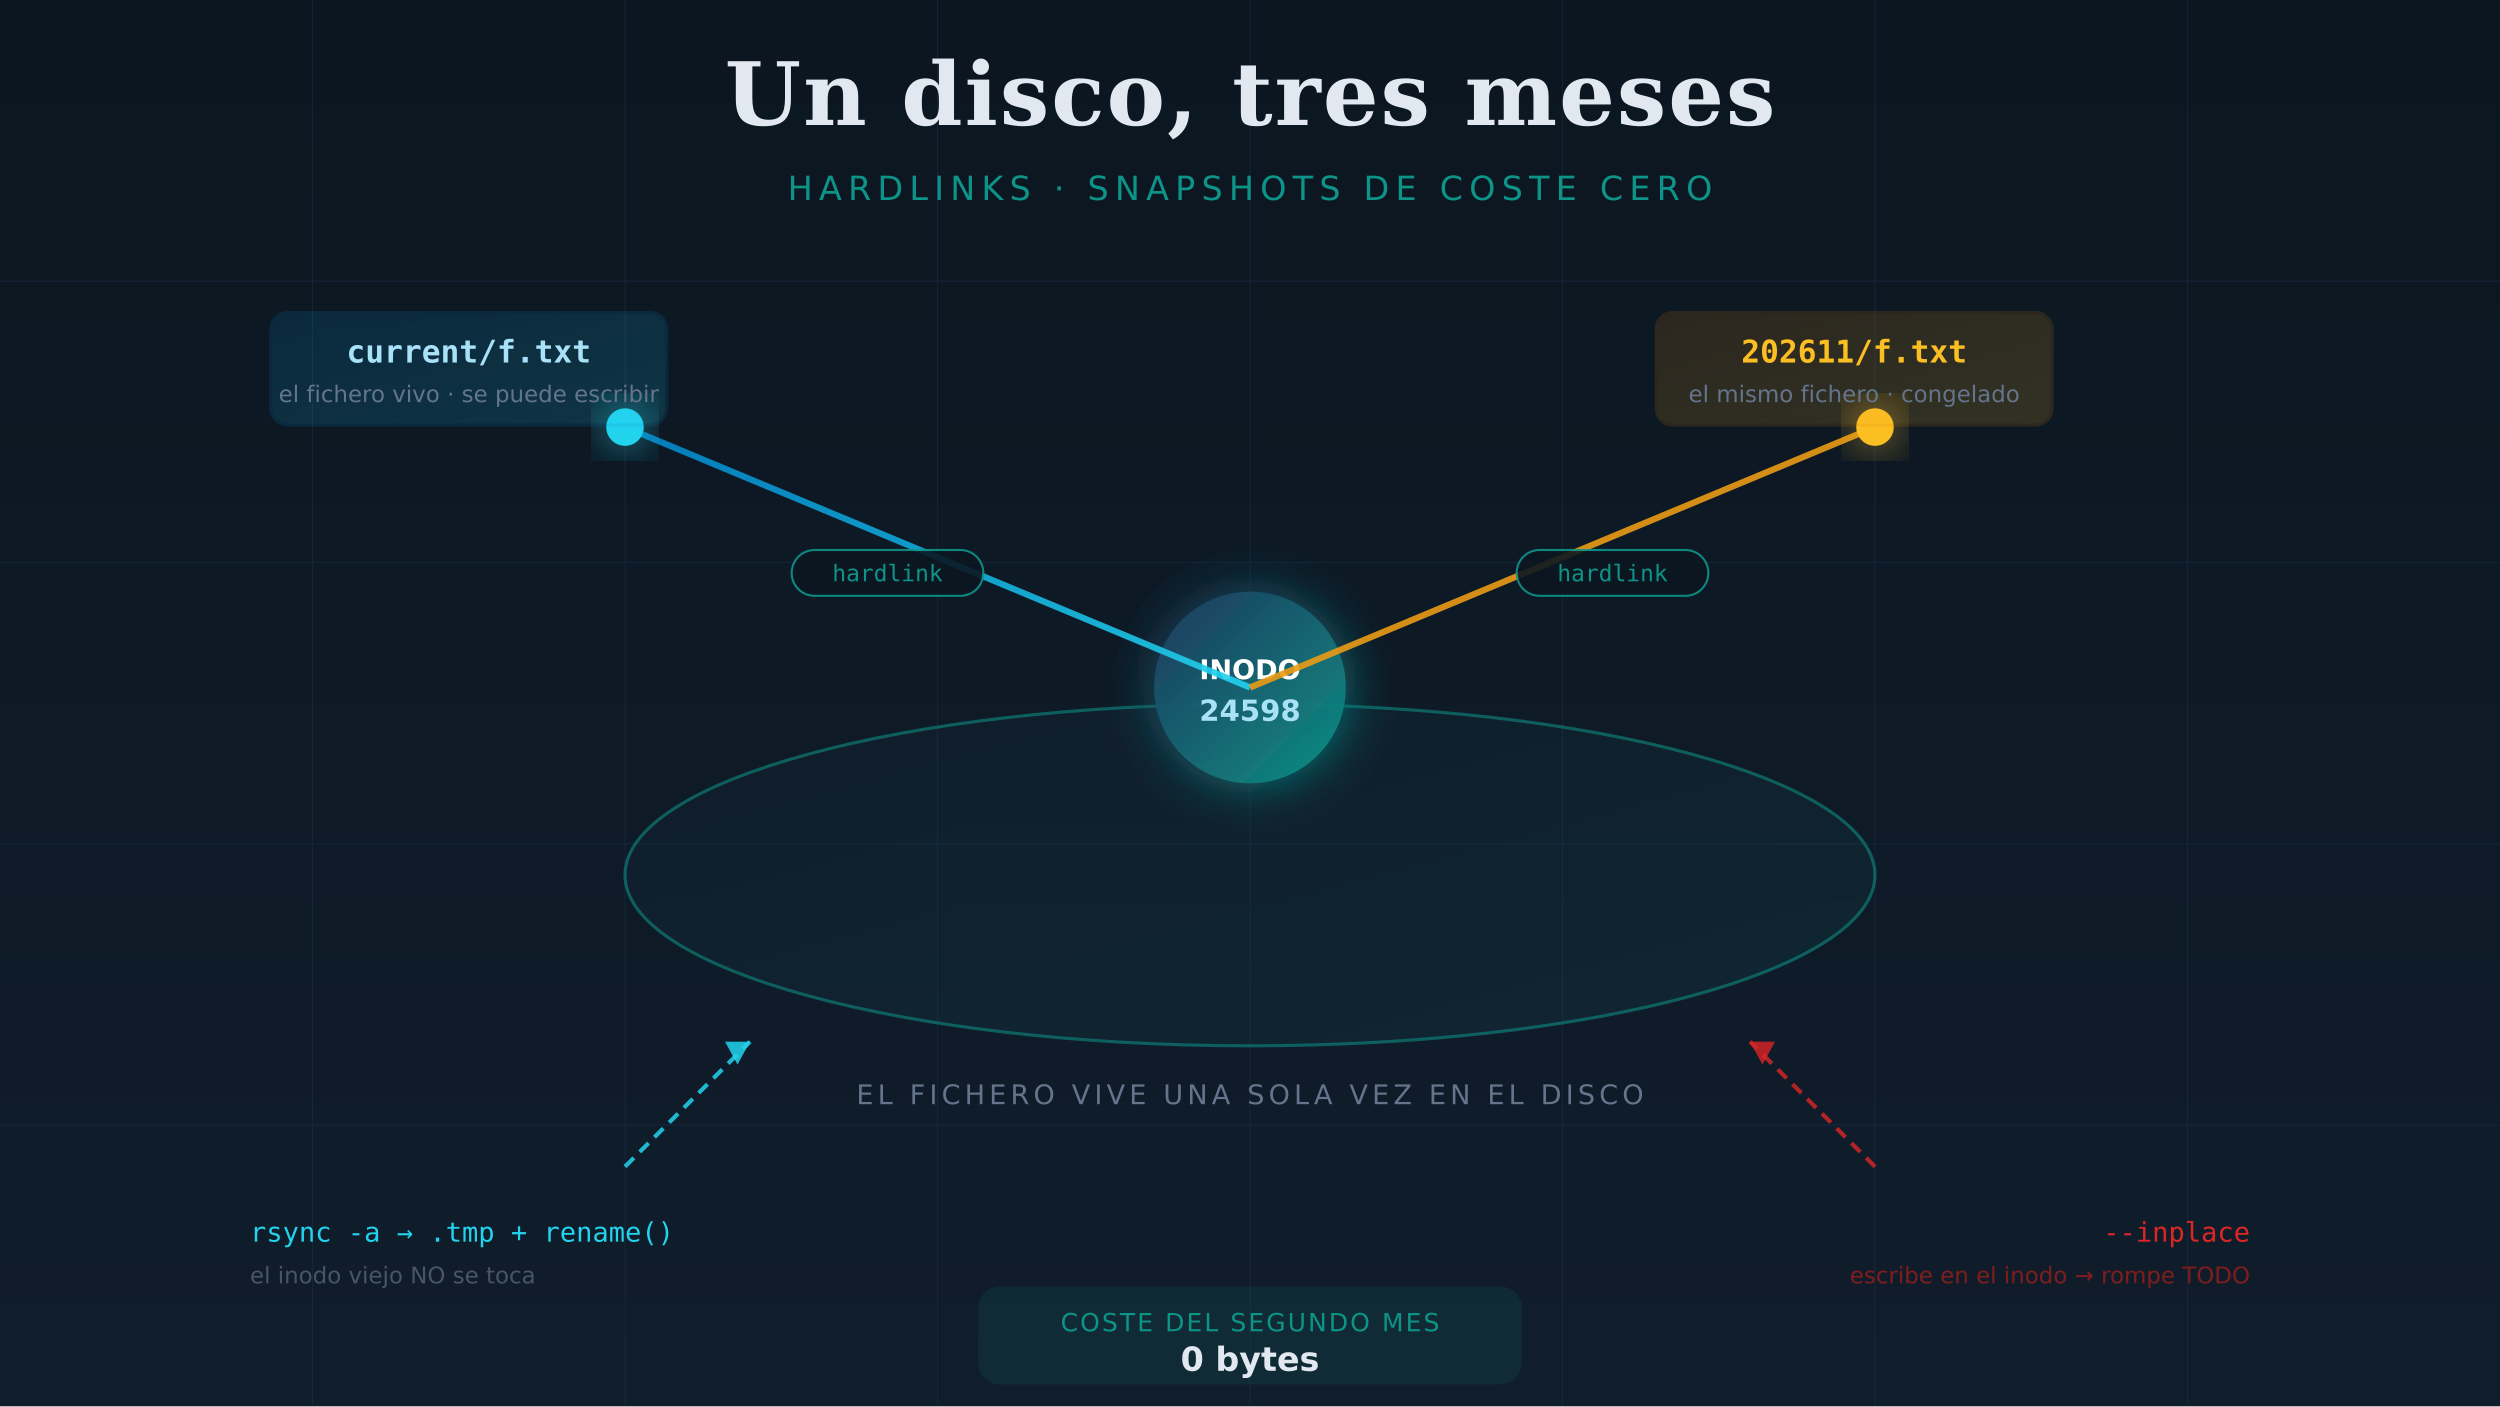
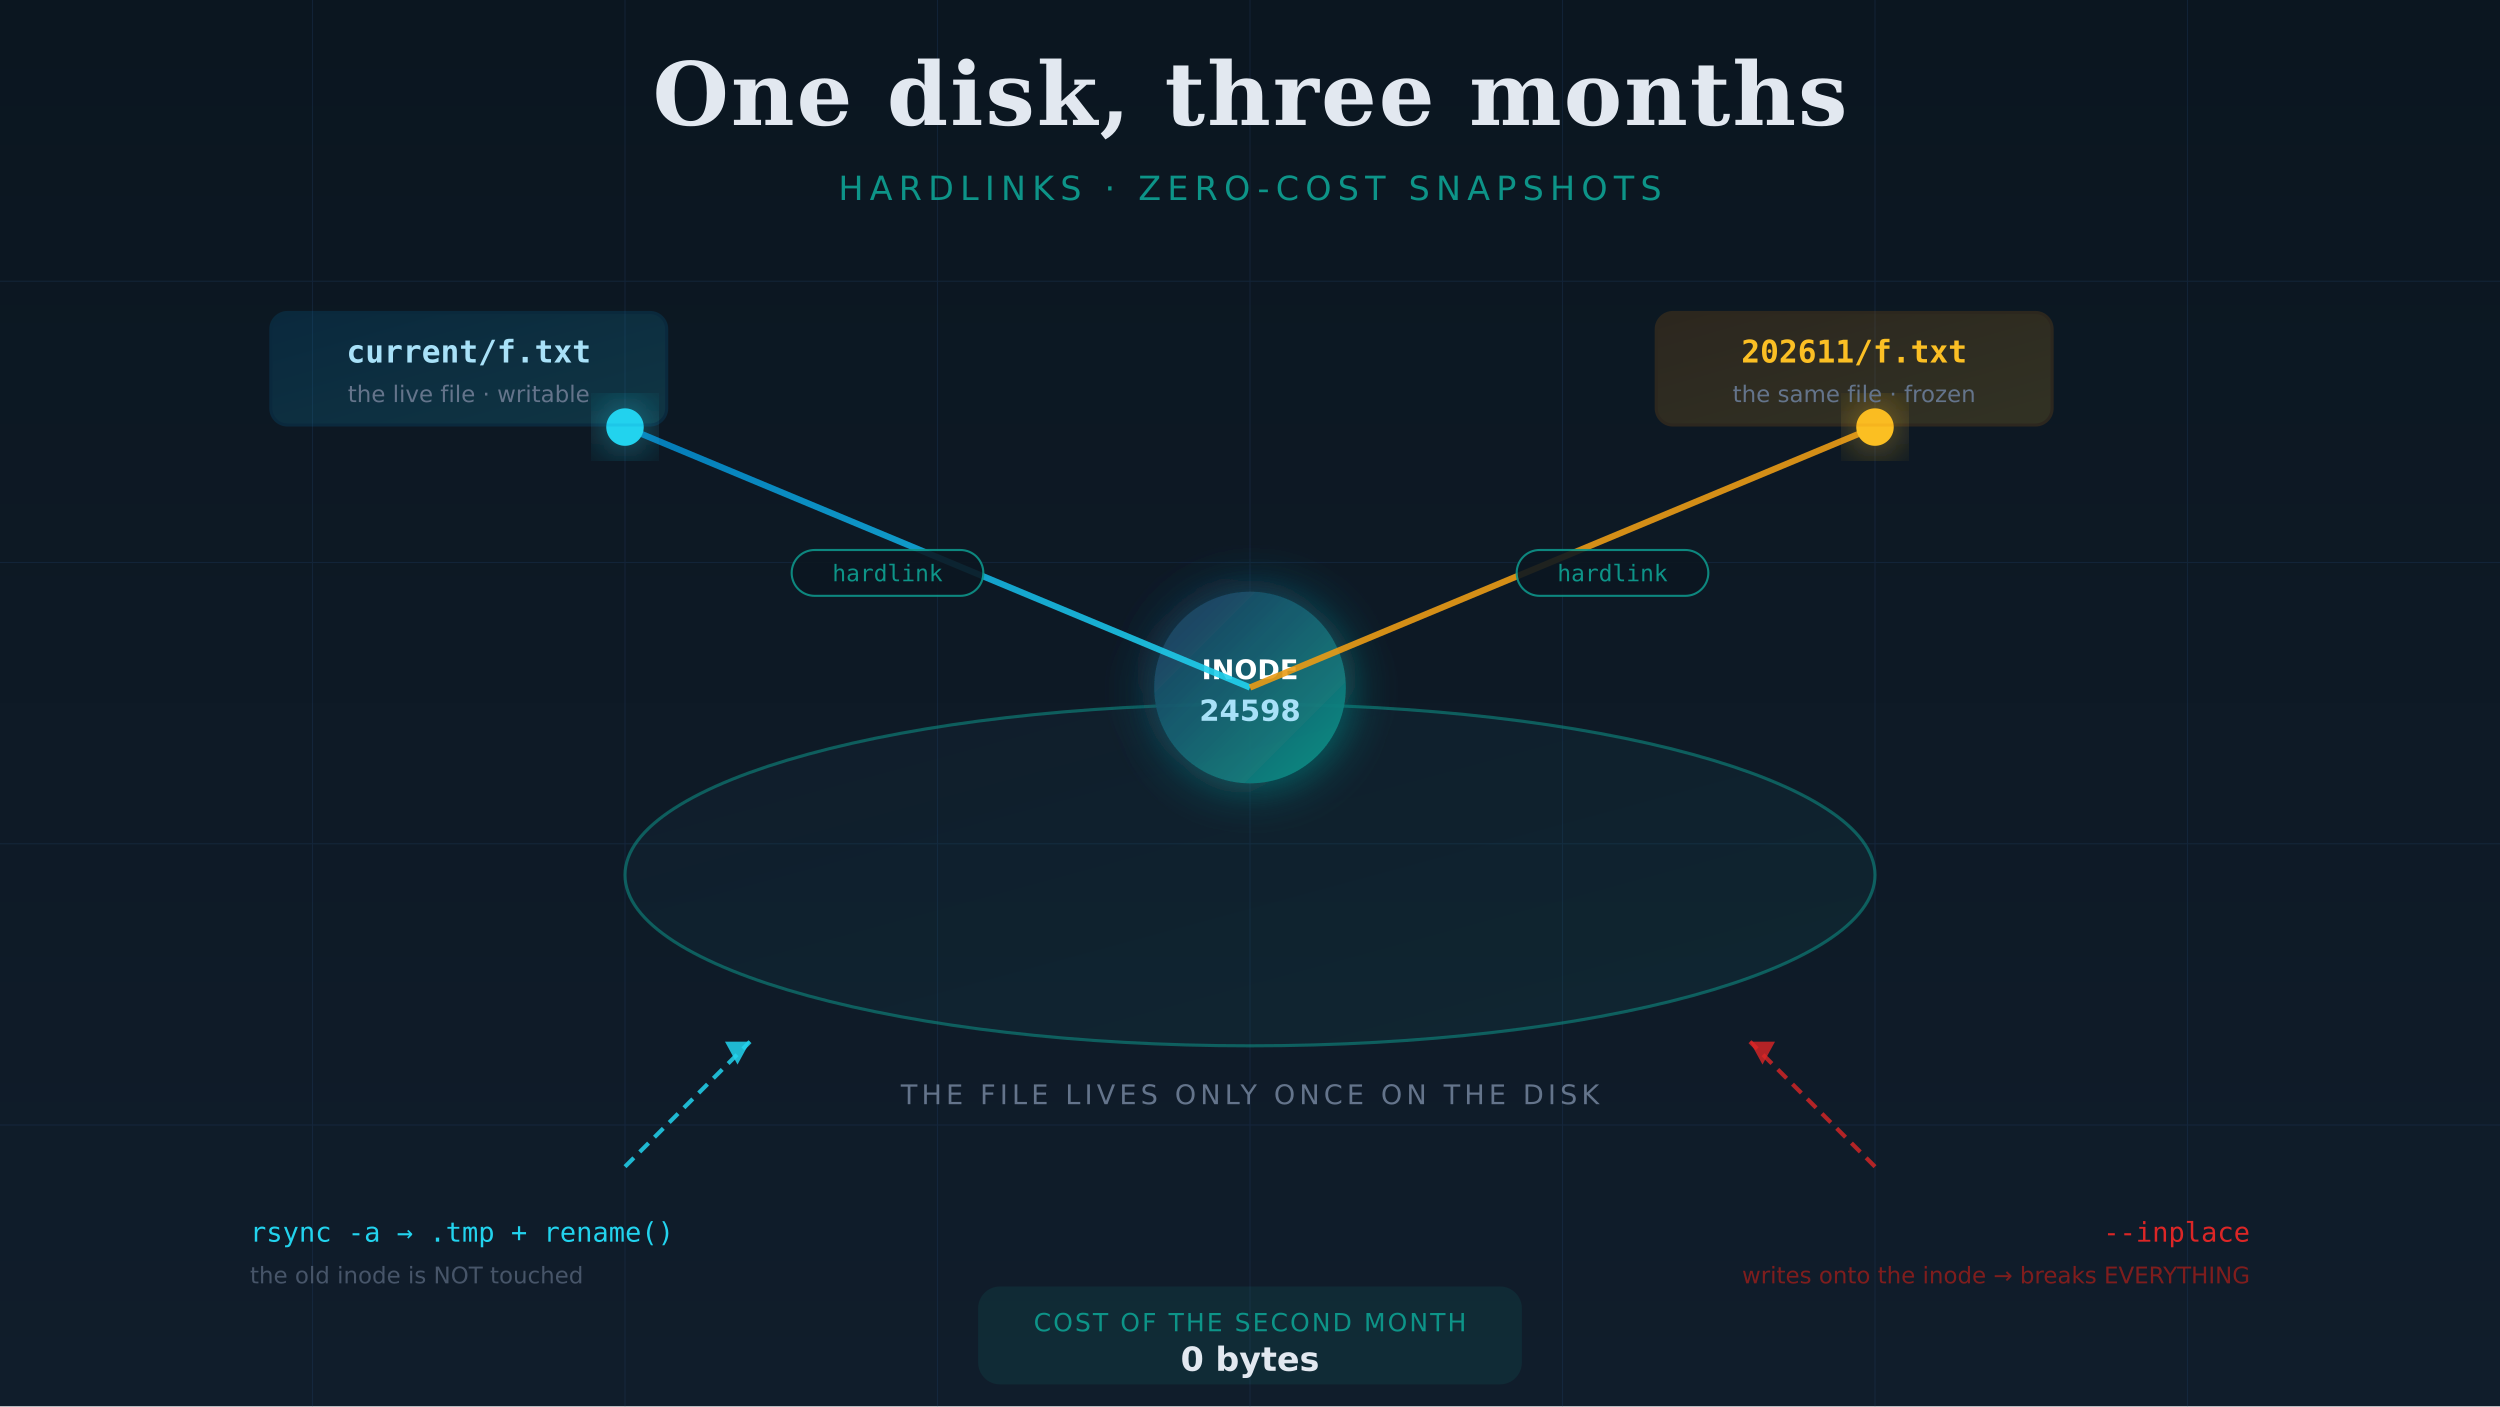
<svg xmlns="http://www.w3.org/2000/svg" viewBox="0 0 1200 675" width="1200" height="675">
  <defs>
    <linearGradient id="bg" x1="0" y1="0" x2="0" y2="1">
      <stop offset="0%" stop-color="#0b1620" />
      <stop offset="100%" stop-color="#101d2b" />
    </linearGradient>
    <linearGradient id="disk" x1="0" y1="0" x2="1" y2="1">
      <stop offset="0%" stop-color="#1e3a5f" />
      <stop offset="100%" stop-color="#0d9488" />
    </linearGradient>
    <linearGradient id="live" x1="0" y1="0" x2="1" y2="1">
      <stop offset="0%" stop-color="#0284c7" />
      <stop offset="100%" stop-color="#22d3ee" />
    </linearGradient>
    <linearGradient id="snap" x1="0" y1="0" x2="1" y2="1">
      <stop offset="0%" stop-color="#d97706" />
      <stop offset="100%" stop-color="#fbbf24" />
    </linearGradient>
    <filter id="glow" x="-40%" y="-40%" width="180%" height="180%">
      <feGaussianBlur stdDeviation="12" result="b" />
      <feMerge>
        <feMergeNode in="b" />
        <feMergeNode in="SourceGraphic" />
      </feMerge>
    </filter>
  </defs>
  <rect width="1200" height="675" fill="url(#bg)" />
  <g stroke="#1e3a5f" stroke-width="0.5" opacity="0.35">
    <path d="M0 135h1200M0 270h1200M0 405h1200M0 540h1200" />
    <path d="M150 0v675M300 0v675M450 0v675M600 0v675M750 0v675M900 0v675M1050 0v675" />
  </g>
-   <text x="600" y="60" text-anchor="middle" fill="#e2e8f0" font-family="Georgia, 'DejaVu Serif', serif" font-size="42" font-weight="bold" letter-spacing="1">Un disco, tres meses</text>
-   <text x="600" y="96" text-anchor="middle" fill="#0d9488" font-family="'DejaVu Sans', Arial, sans-serif" font-size="16" letter-spacing="3">HARDLINKS · SNAPSHOTS DE COSTE CERO</text>
+   <text x="600" y="60" text-anchor="middle" fill="#e2e8f0" font-family="Georgia, 'DejaVu Serif', serif" font-size="42" font-weight="bold" letter-spacing="1">One disk, three months</text>
+   <text x="600" y="96" text-anchor="middle" fill="#0d9488" font-family="'DejaVu Sans', Arial, sans-serif" font-size="16" letter-spacing="3">HARDLINKS · ZERO-COST SNAPSHOTS</text>
  <ellipse cx="600" cy="420" rx="300" ry="82" fill="url(#disk)" opacity="0.10" />
  <ellipse cx="600" cy="420" rx="300" ry="82" fill="none" stroke="#0d9488" stroke-width="1.5" opacity="0.55" />
-   <text x="600" y="530" text-anchor="middle" fill="#64748b" font-family="'DejaVu Sans', Arial, sans-serif" font-size="13" letter-spacing="2">EL FICHERO VIVE UNA SOLA VEZ EN EL DISCO</text>
+   <text x="600" y="530" text-anchor="middle" fill="#64748b" font-family="'DejaVu Sans', Arial, sans-serif" font-size="13" letter-spacing="2">THE FILE LIVES ONLY ONCE ON THE DISK</text>
  <circle cx="600" cy="330" r="46" fill="url(#disk)" filter="url(#glow)" opacity="0.95" />
-   <text x="600" y="326" text-anchor="middle" fill="#fff" font-family="'DejaVu Sans', Arial, sans-serif" font-size="13" font-weight="bold">INODO</text>
+   <text x="600" y="326" text-anchor="middle" fill="#fff" font-family="'DejaVu Sans', Arial, sans-serif" font-size="13" font-weight="bold">INODE</text>
  <text x="600" y="346" text-anchor="middle" fill="#a8e1f8" font-family="'DejaVu Sans', Arial, sans-serif" font-size="14" font-weight="bold">24598</text>
  <g>
    <line x1="600" y1="330" x2="300" y2="205" stroke="url(#live)" stroke-width="3" opacity="0.9" />
    <circle cx="300" cy="205" r="9" fill="#22d3ee" filter="url(#glow)" />
    <rect x="130" y="150" width="190" height="54" rx="8" fill="url(#live)" opacity="0.16" stroke="#0284c7" stroke-width="1.5" />
    <text x="225" y="174" text-anchor="middle" fill="#a8e1f8" font-family="'DejaVu Sans Mono', monospace" font-size="15" font-weight="bold">current/f.txt</text>
-     <text x="225" y="193" text-anchor="middle" fill="#64748b" font-family="'DejaVu Sans', Arial, sans-serif" font-size="11">el fichero vivo · se puede escribir</text>
+     <text x="225" y="193" text-anchor="middle" fill="#64748b" font-family="'DejaVu Sans', Arial, sans-serif" font-size="11">the live file · writable</text>
  </g>
  <g>
    <line x1="600" y1="330" x2="900" y2="205" stroke="url(#snap)" stroke-width="3" opacity="0.9" />
    <circle cx="900" cy="205" r="9" fill="#fbbf24" filter="url(#glow)" />
    <rect x="795" y="150" width="190" height="54" rx="8" fill="url(#snap)" opacity="0.16" stroke="#d97706" stroke-width="1.5" />
    <text x="890" y="174" text-anchor="middle" fill="#fbbf24" font-family="'DejaVu Sans Mono', monospace" font-size="15" font-weight="bold">202611/f.txt</text>
-     <text x="890" y="193" text-anchor="middle" fill="#64748b" font-family="'DejaVu Sans', Arial, sans-serif" font-size="11">el mismo fichero · congelado</text>
+     <text x="890" y="193" text-anchor="middle" fill="#64748b" font-family="'DejaVu Sans', Arial, sans-serif" font-size="11">the same file · frozen</text>
  </g>
  <g>
    <rect x="380" y="264" width="92" height="22" rx="11" fill="#0b1620" stroke="#0d9488" stroke-width="1" opacity="0.9" />
    <text x="426" y="279" text-anchor="middle" fill="#0d9488" font-family="'DejaVu Sans Mono', monospace" font-size="11">hardlink</text>
  </g>
  <g>
    <rect x="728" y="264" width="92" height="22" rx="11" fill="#0b1620" stroke="#0d9488" stroke-width="1" opacity="0.9" />
    <text x="774" y="279" text-anchor="middle" fill="#0d9488" font-family="'DejaVu Sans Mono', monospace" font-size="11">hardlink</text>
  </g>
  <g>
    <path d="M300 560 L360 500" stroke="#22d3ee" stroke-width="2" stroke-dasharray="6 4" opacity="0.85" />
    <polygon points="360,500 348,500 354,511" fill="#22d3ee" opacity="0.85" />
    <text x="120" y="596" fill="#22d3ee" font-family="'DejaVu Sans Mono', monospace" font-size="13">rsync -a → .tmp + rename()</text>
-     <text x="120" y="616" fill="#475569" font-family="'DejaVu Sans', Arial, sans-serif" font-size="11">el inodo viejo NO se toca</text>
+     <text x="120" y="616" fill="#475569" font-family="'DejaVu Sans', Arial, sans-serif" font-size="11">the old inode is NOT touched</text>
  </g>
  <g>
    <path d="M900 560 L840 500" stroke="#dc2626" stroke-width="2" stroke-dasharray="6 4" opacity="0.8" />
    <polygon points="840,500 852,500 846,511" fill="#dc2626" opacity="0.8" />
    <text x="1080" y="596" text-anchor="end" fill="#dc2626" font-family="'DejaVu Sans Mono', monospace" font-size="13">--inplace</text>
-     <text x="1080" y="616" text-anchor="end" fill="#7f1d1d" font-family="'DejaVu Sans', Arial, sans-serif" font-size="11">escribe en el inodo → rompe TODO</text>
+     <text x="1080" y="616" text-anchor="end" fill="#7f1d1d" font-family="'DejaVu Sans', Arial, sans-serif" font-size="11">writes onto the inode → breaks EVERYTHING</text>
  </g>
  <g>
    <rect x="470" y="618" width="260" height="46" rx="10" fill="#0d9488" opacity="0.12" stroke="#0d9488" stroke-width="1" />
-     <text x="600" y="639" text-anchor="middle" fill="#0d9488" font-family="'DejaVu Sans', Arial, sans-serif" font-size="12" letter-spacing="1">COSTE DEL SEGUNDO MES</text>
+     <text x="600" y="639" text-anchor="middle" fill="#0d9488" font-family="'DejaVu Sans', Arial, sans-serif" font-size="12" letter-spacing="1">COST OF THE SECOND MONTH</text>
    <text x="600" y="658" text-anchor="middle" fill="#e2e8f0" font-family="'DejaVu Sans', Arial, sans-serif" font-size="16" font-weight="bold">0 bytes</text>
  </g>
</svg>
